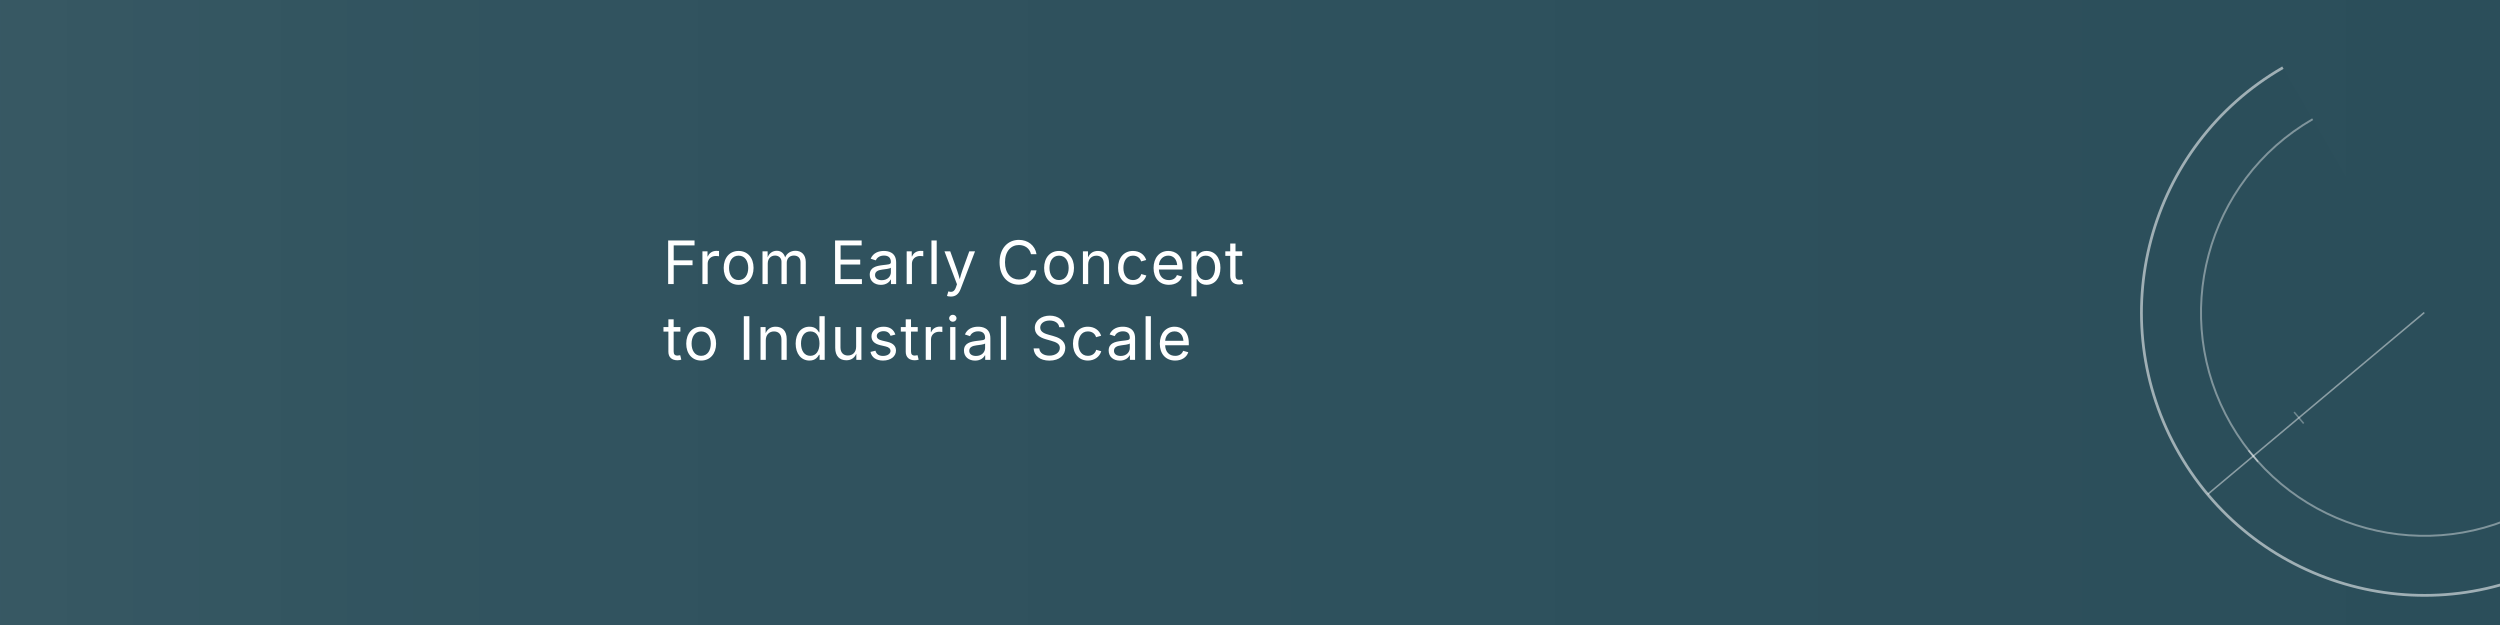
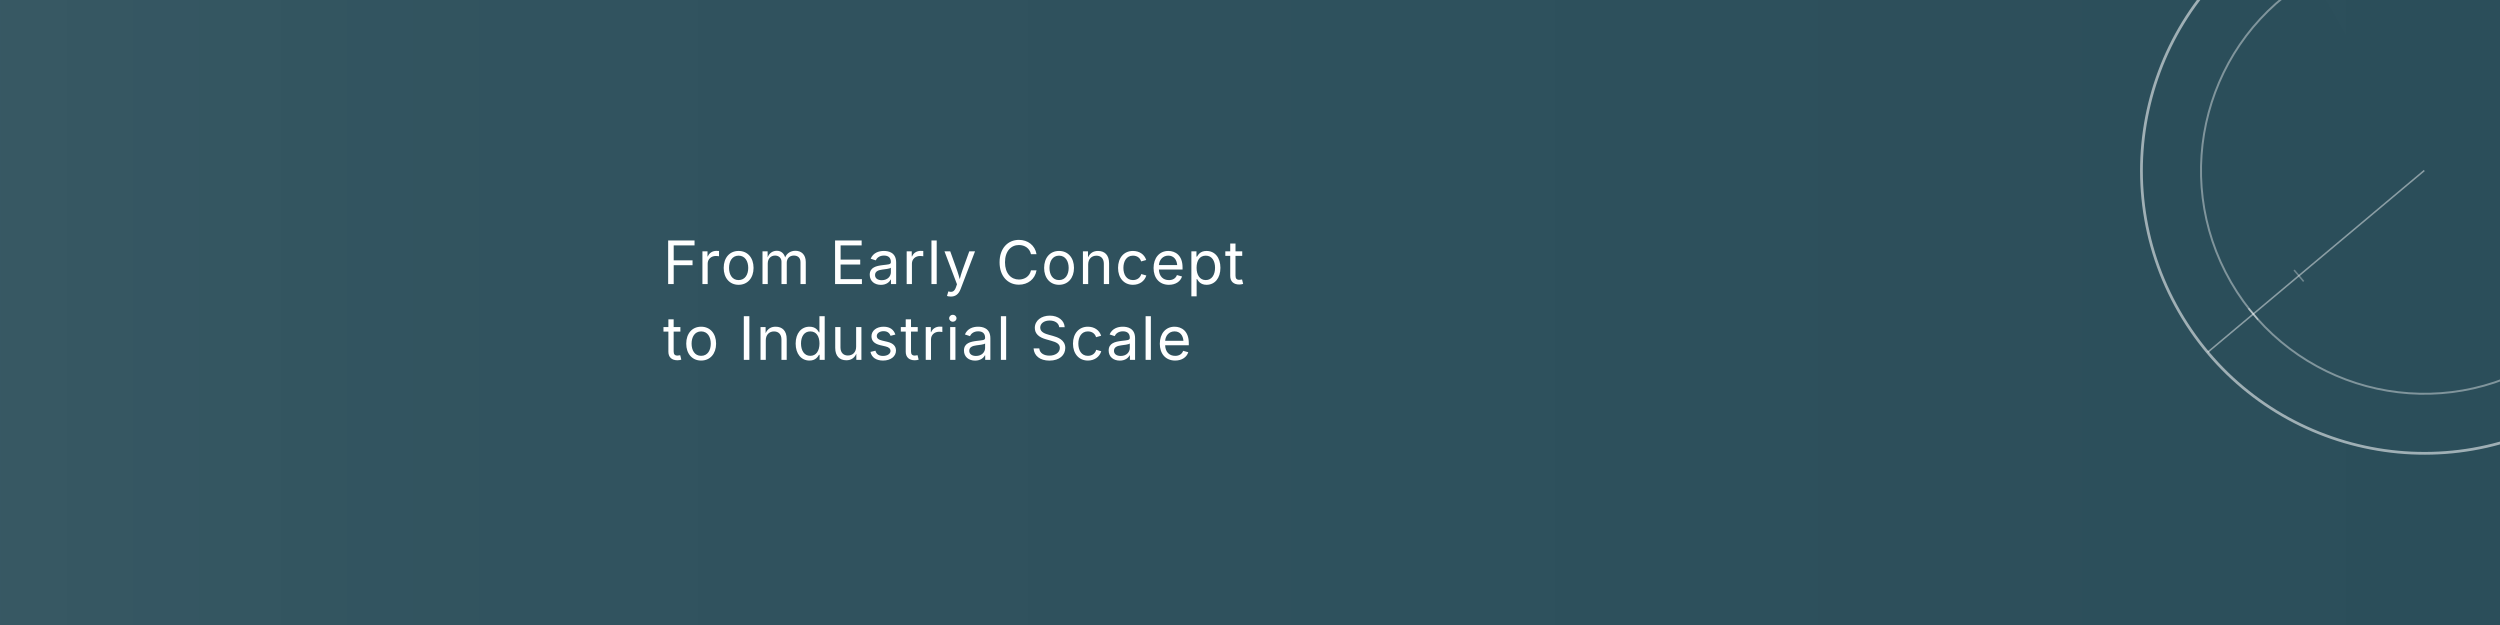
<svg xmlns="http://www.w3.org/2000/svg" width="1584" height="396" viewBox="0 0 1584 396">
  <defs>
    <linearGradient id="heroFade" x1="0" y1="0" x2="1" y2="0">
      <stop offset="0%" stop-color="white" stop-opacity="0.24" />
      <stop offset="20%" stop-color="white" stop-opacity="0.12" />
      <stop offset="100%" stop-color="white" stop-opacity="0" />
    </linearGradient>
    <clipPath id="topRight">
      <rect x="210" y="0" width="210" height="210" />
    </clipPath>
  </defs>
  <rect width="1584" height="396" fill="#2B4E5A" />
  <rect width="1584" height="396" fill="url(#heroFade)" opacity="0.24" />
-   <g transform="translate(1338,0) scale(0.943)">
+   <g transform="translate(1338,-90) scale(0.943)">
    <g transform="rotate(-120 210 210)">
      <path d="M20 210 A190 190 0 0 1 400 210" fill="#2B4E5A" stroke="white" stroke-width="1.75" stroke-opacity="0.55" vector-effect="non-scaling-stroke" />
      <path d="M60 210 A150 150 0 0 1 360 210" fill="#2B4E5A" stroke="white" stroke-width="1.25" stroke-opacity="0.40" vector-effect="non-scaling-stroke" />
    </g>
    <g transform="rotate(140 210 210)">
      <line x1="210" y1="210" x2="400" y2="210" fill="#2B4E5A" stroke="white" stroke-width="1" stroke-opacity="0.45" vector-effect="non-scaling-stroke" />
      <line x1="360" y1="205" x2="360" y2="215" fill="#2B4E5A" stroke="white" stroke-width="1" stroke-opacity="0.40" vector-effect="non-scaling-stroke" />
      <line x1="320" y1="205" x2="320" y2="215" fill="#2B4E5A" stroke="white" stroke-width="1" stroke-opacity="0.32" vector-effect="non-scaling-stroke" />
    </g>
  </g>
  <g font-family="Public Sans, system-ui, -apple-system, BlinkMacSystemFont, sans-serif" font-weight="400" font-size="38" fill="#FFFFFF" letter-spacing="0.8">
    <text x="420" y="180">
      From Early Concept
      <tspan x="420" dy="48">to Industrial Scale</tspan>
    </text>
  </g>
</svg>
